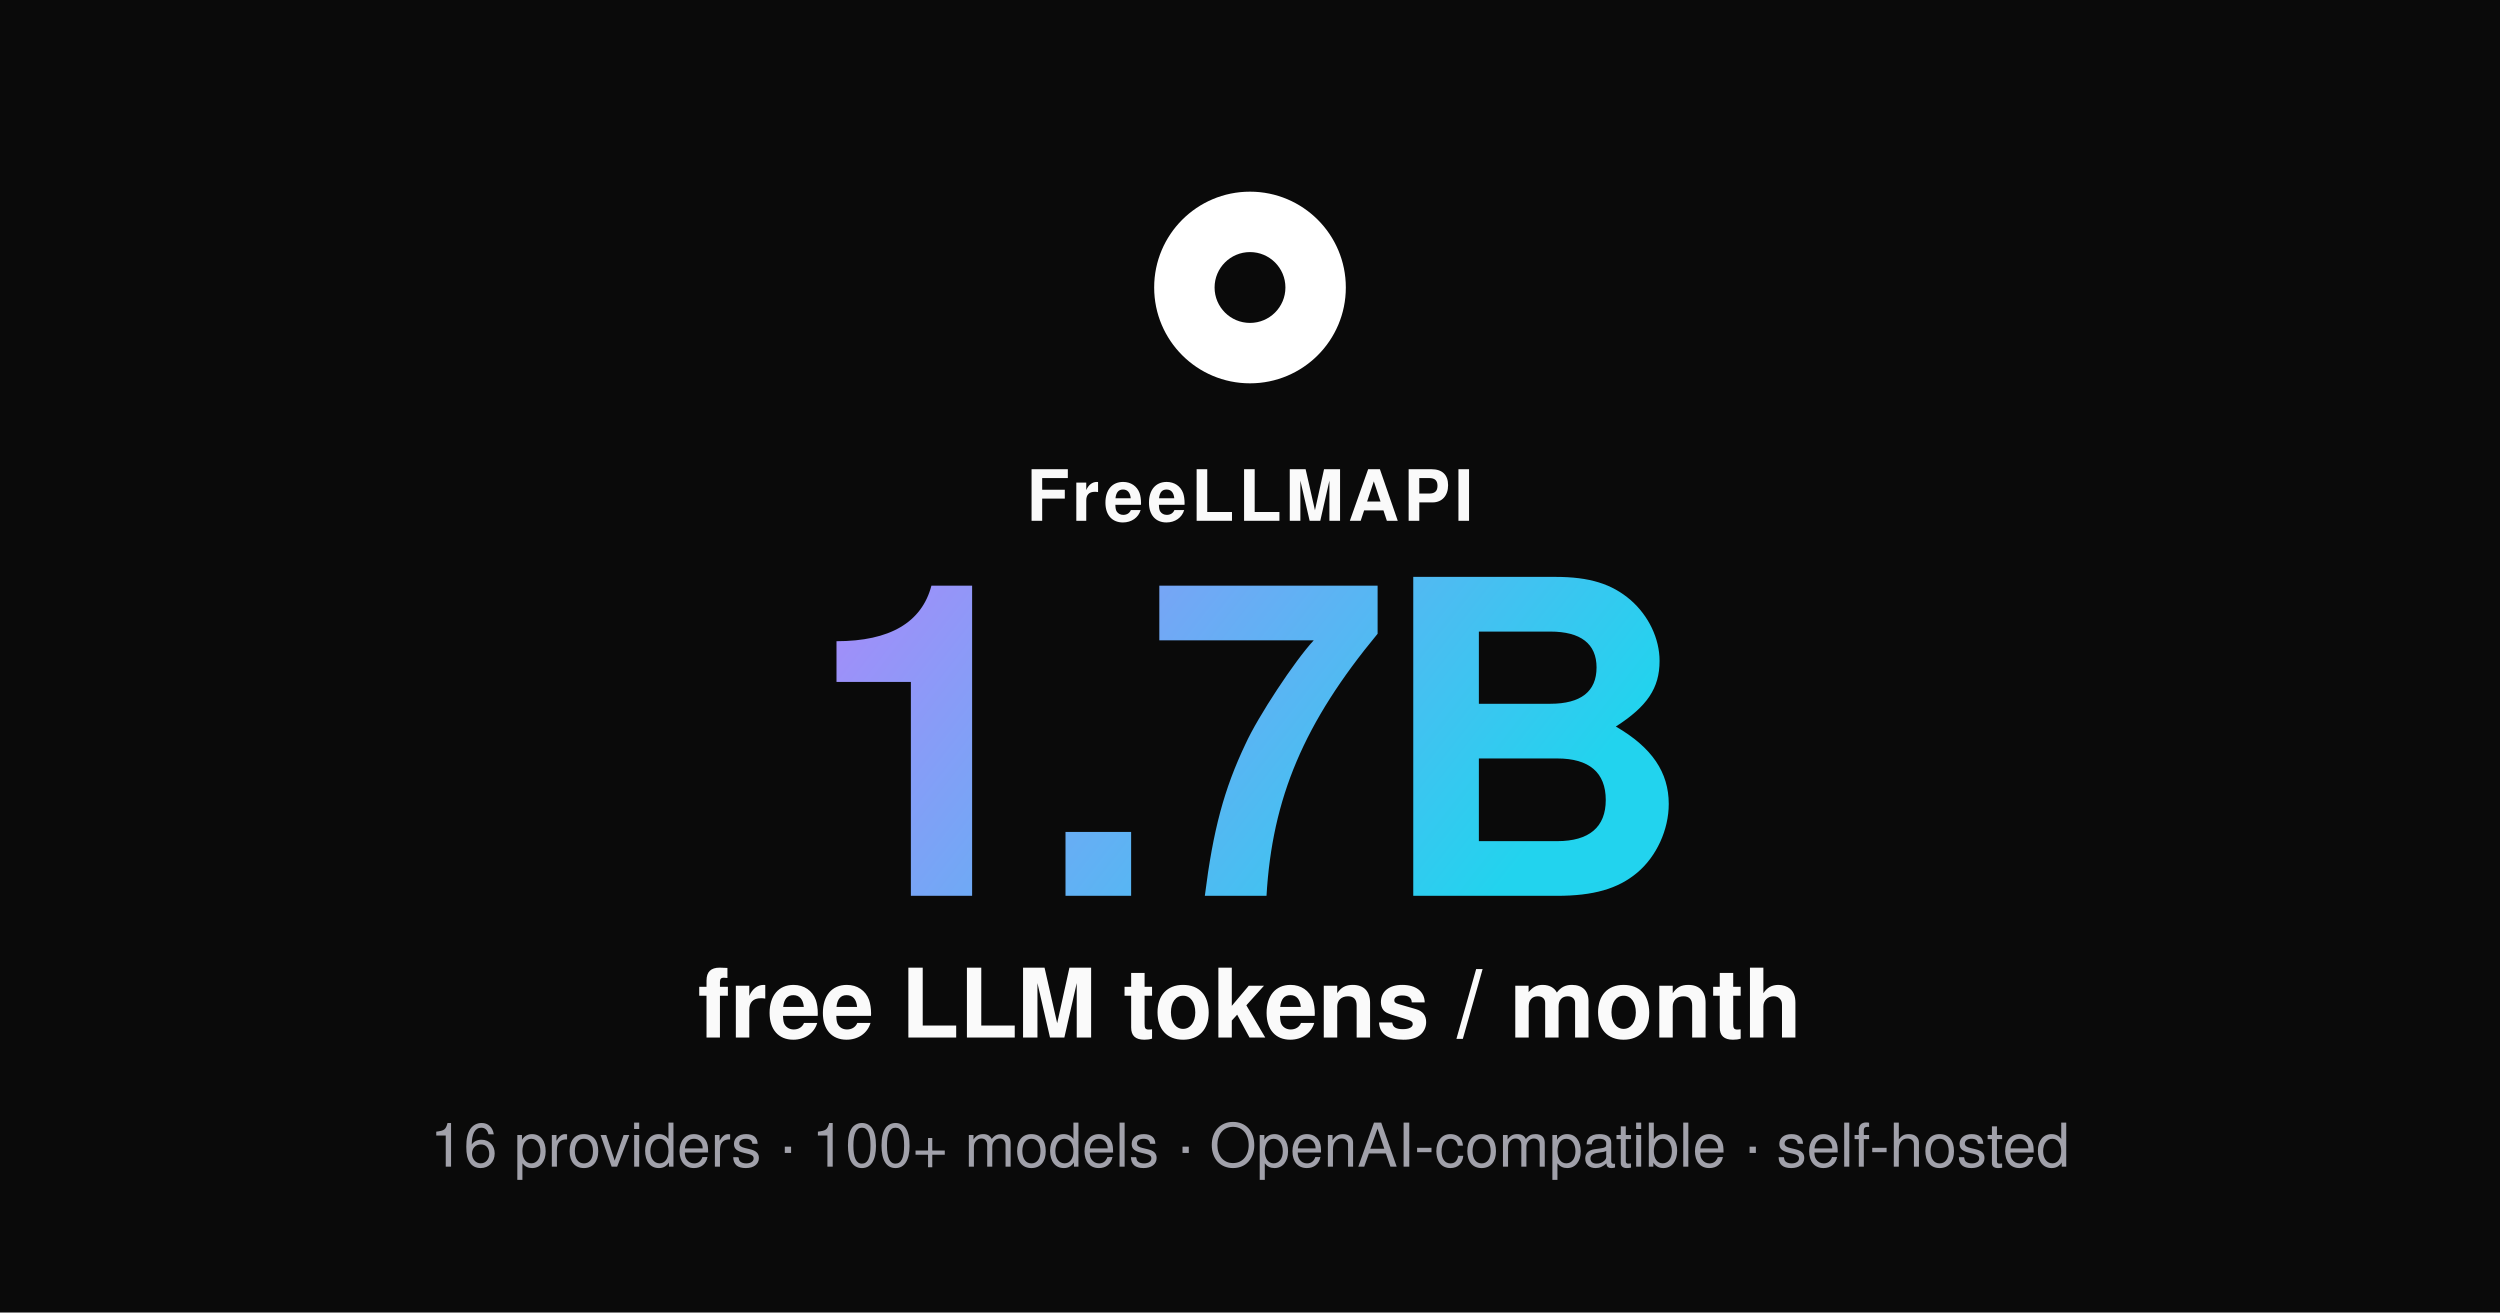
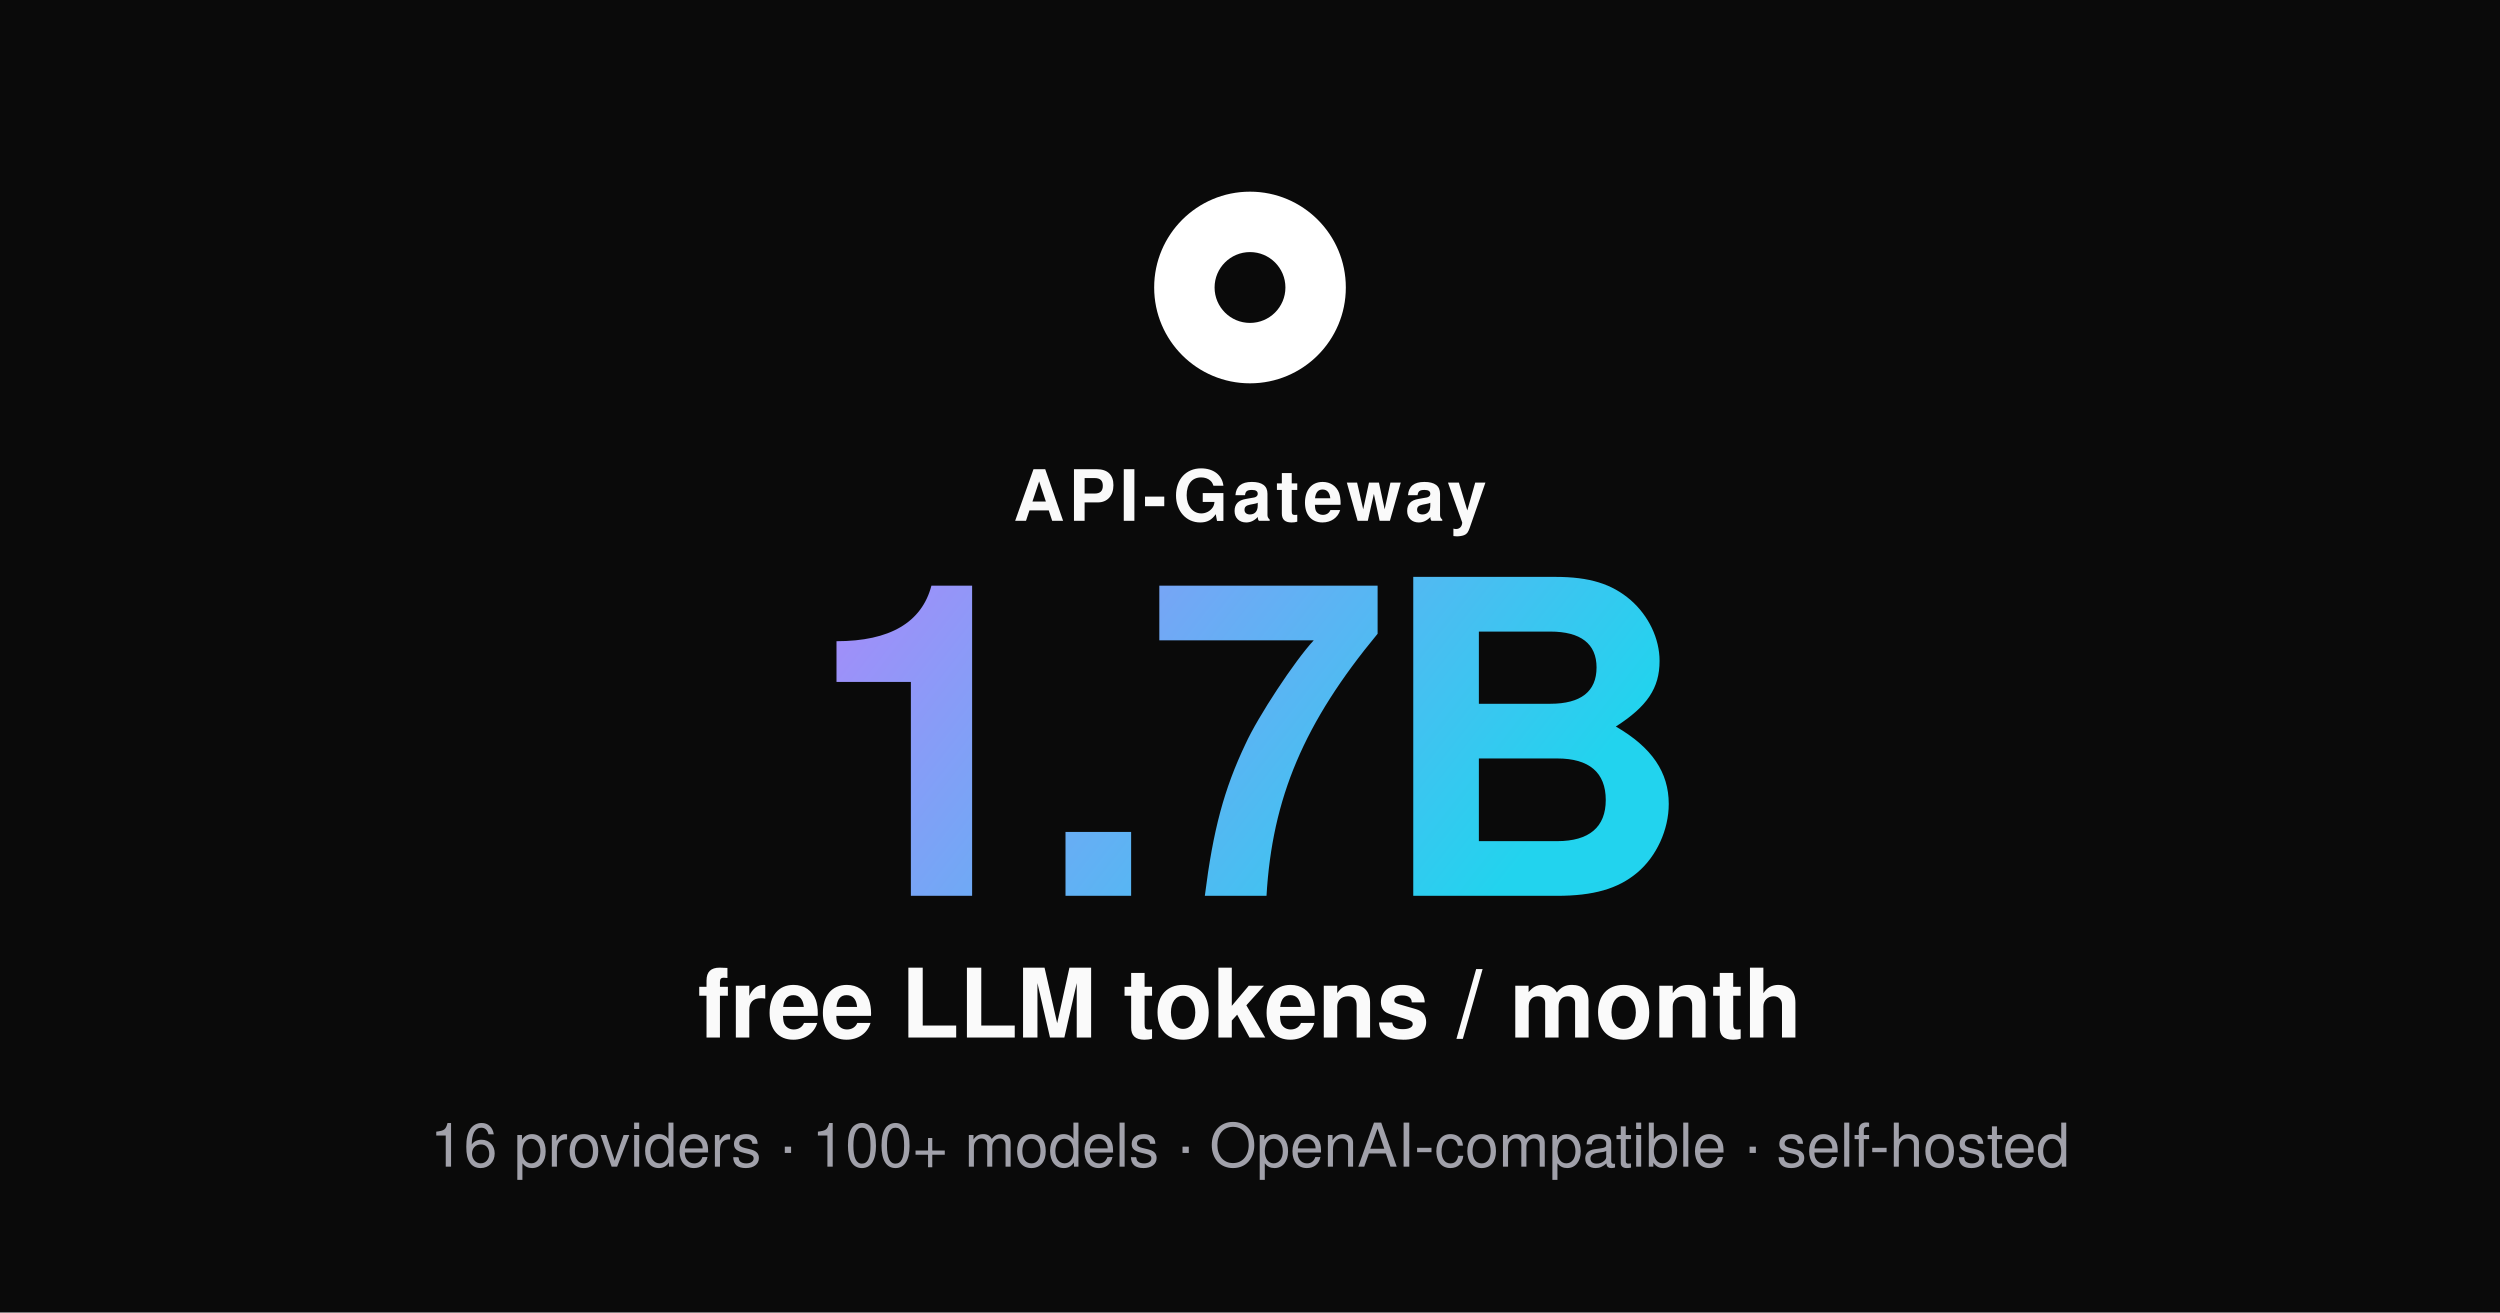
<svg xmlns="http://www.w3.org/2000/svg" viewBox="0 0 1200 630" width="1200" height="630">
  <defs>
    <linearGradient id="grad" x1="0" y1="0" x2="1" y2="0.3">
      <stop offset="0" stop-color="#a78bfa" />
      <stop offset="1" stop-color="#22d3ee" />
    </linearGradient>
  </defs>
  <rect width="1200" height="630" fill="#0a0a0a" />
  <g transform="translate(600 138)">
    <circle r="46" fill="#ffffff" />
    <circle r="17" fill="#0a0a0a" />
  </g>
-   <text x="600" y="250" text-anchor="middle" font-family="Helvetica, Arial, sans-serif" font-size="34" font-weight="700" letter-spacing="2" fill="#fafafa">FreeLLMAPI</text>
+   <text x="600" y="250" text-anchor="middle" font-family="Helvetica, Arial, sans-serif" font-size="34" font-weight="700" letter-spacing="2" fill="#fafafa">API-Gateway</text>
  <text x="600" y="430" text-anchor="middle" font-family="Helvetica, Arial, sans-serif" font-size="210" font-weight="800" letter-spacing="-6" fill="url(#grad)">1.7B</text>
  <text x="600" y="498" text-anchor="middle" font-family="Helvetica, Arial, sans-serif" font-size="46" font-weight="600" fill="#fafafa">free LLM tokens / month</text>
  <text x="600" y="560" text-anchor="middle" font-family="Helvetica, Arial, sans-serif" font-size="29" font-weight="500" fill="#a1a1aa">16 providers · 100+ models · OpenAI-compatible · self-hosted</text>
</svg>
